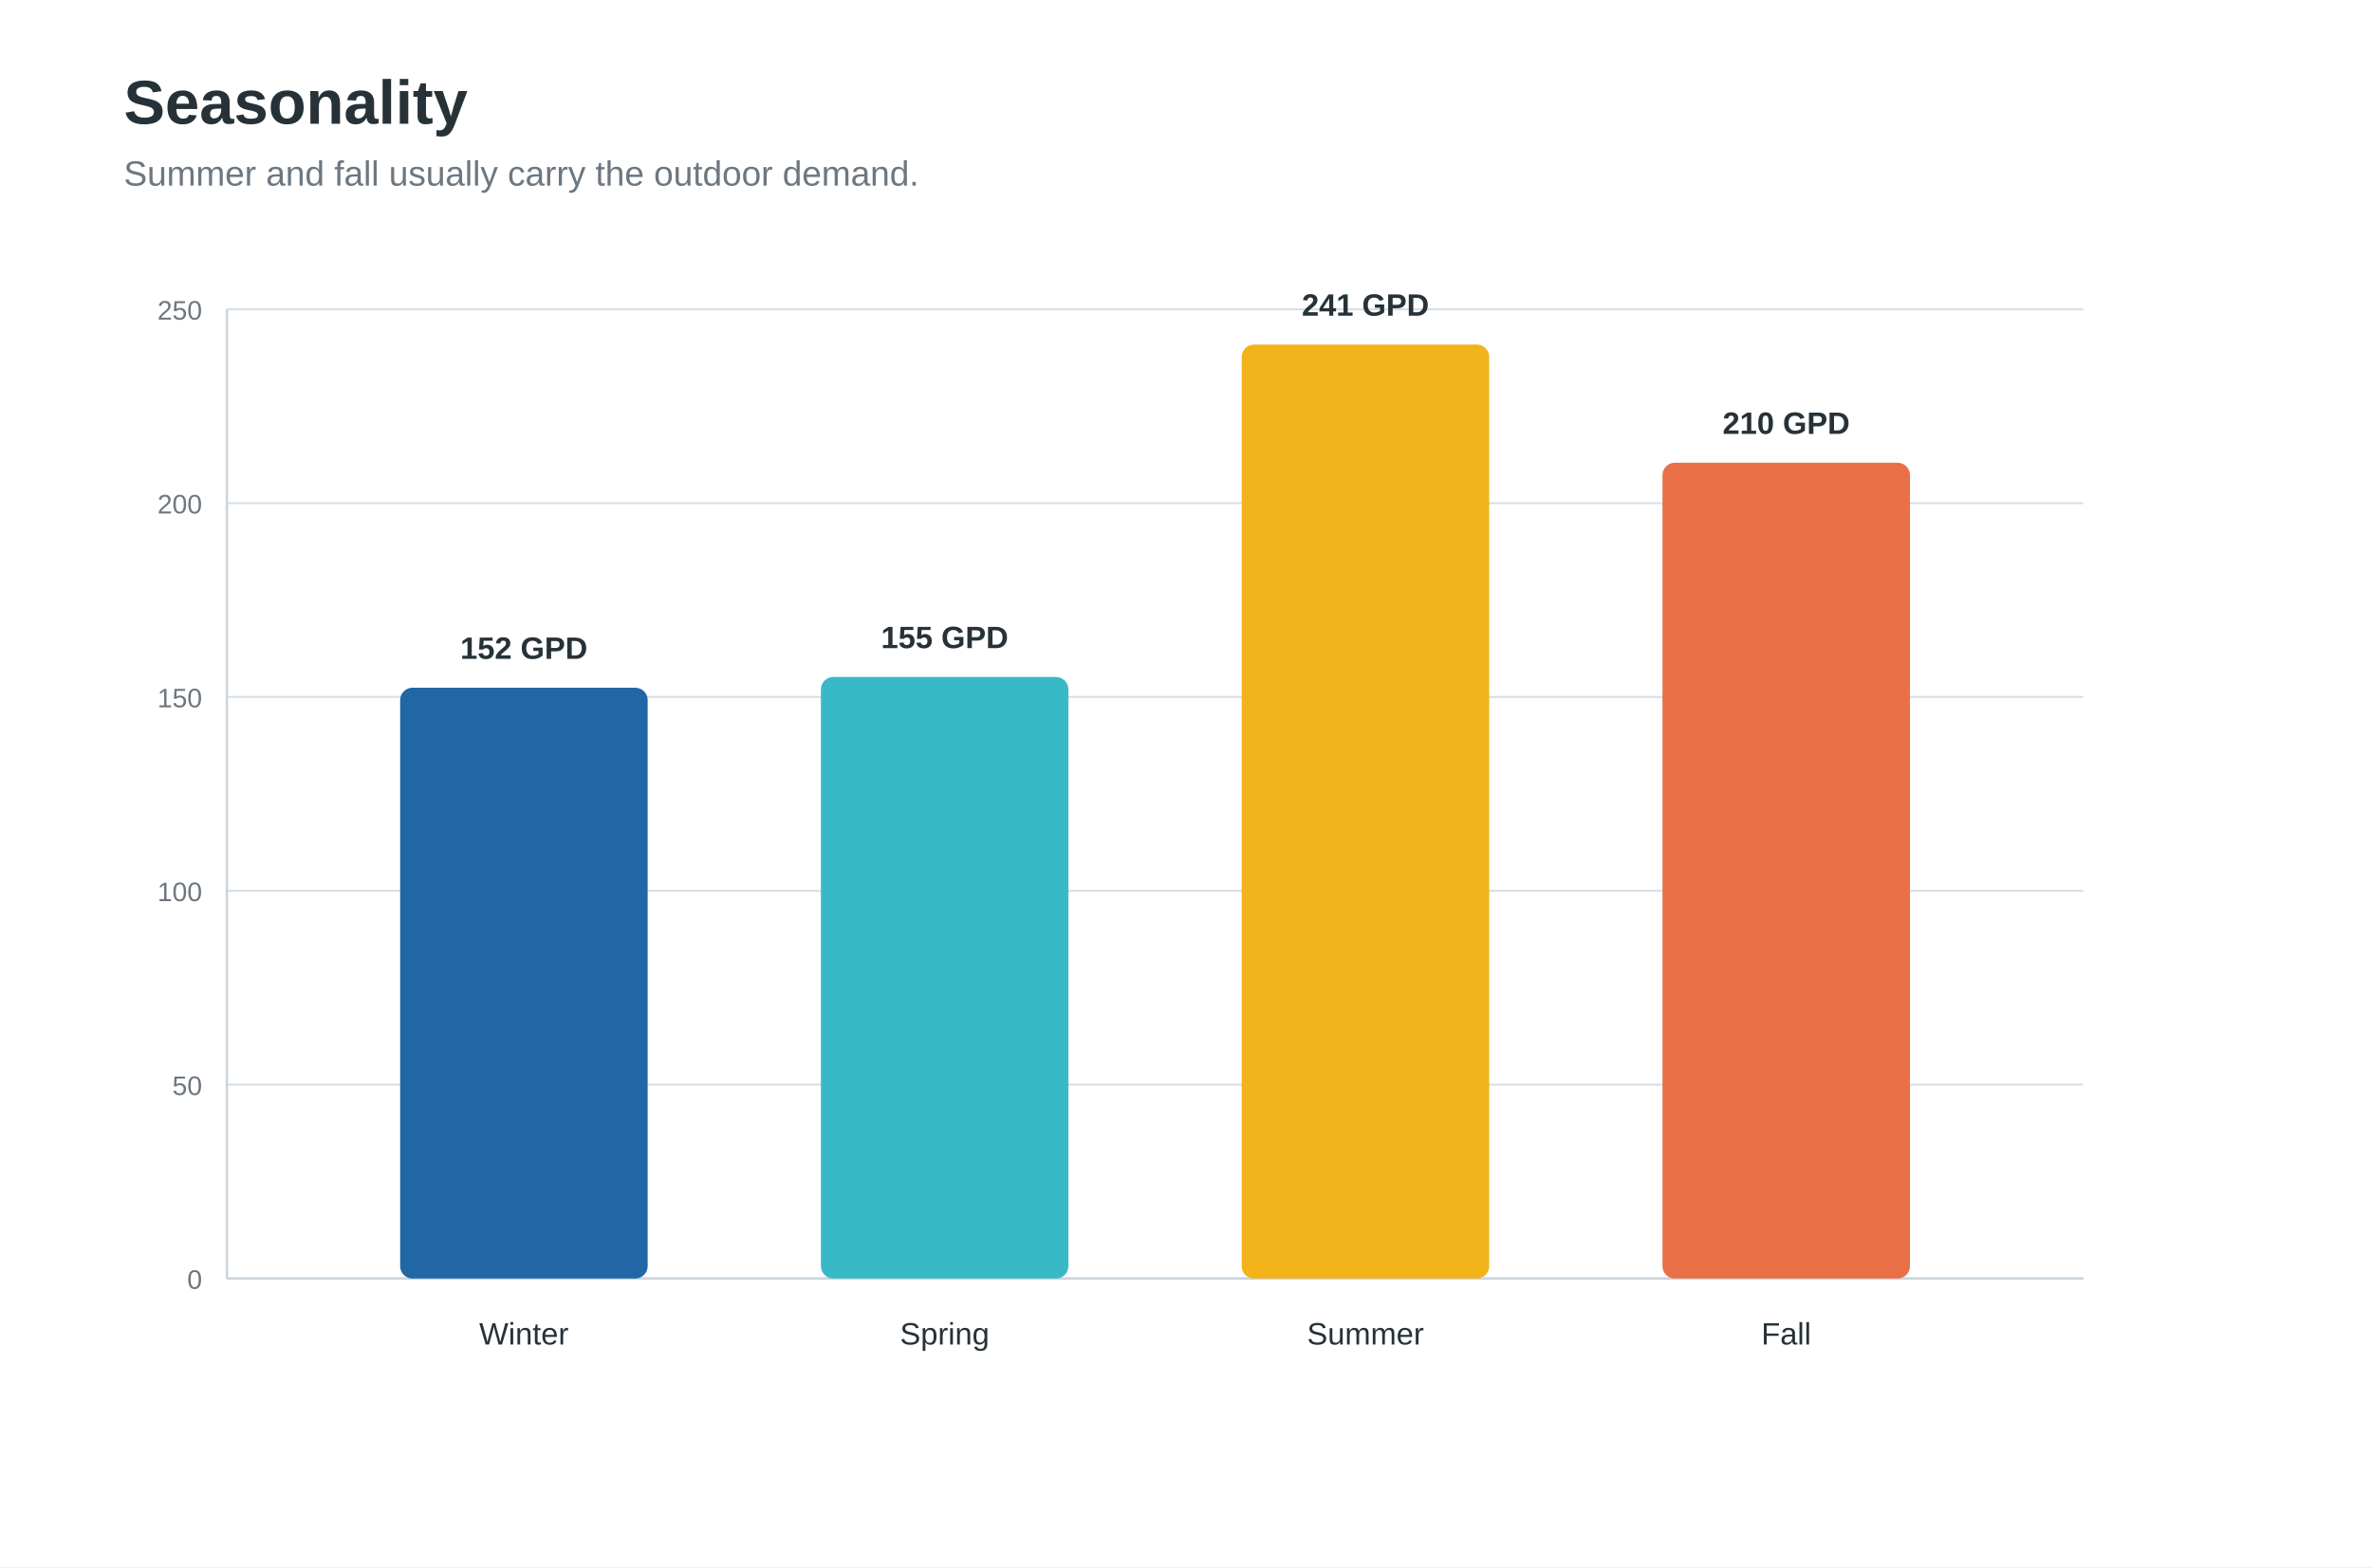
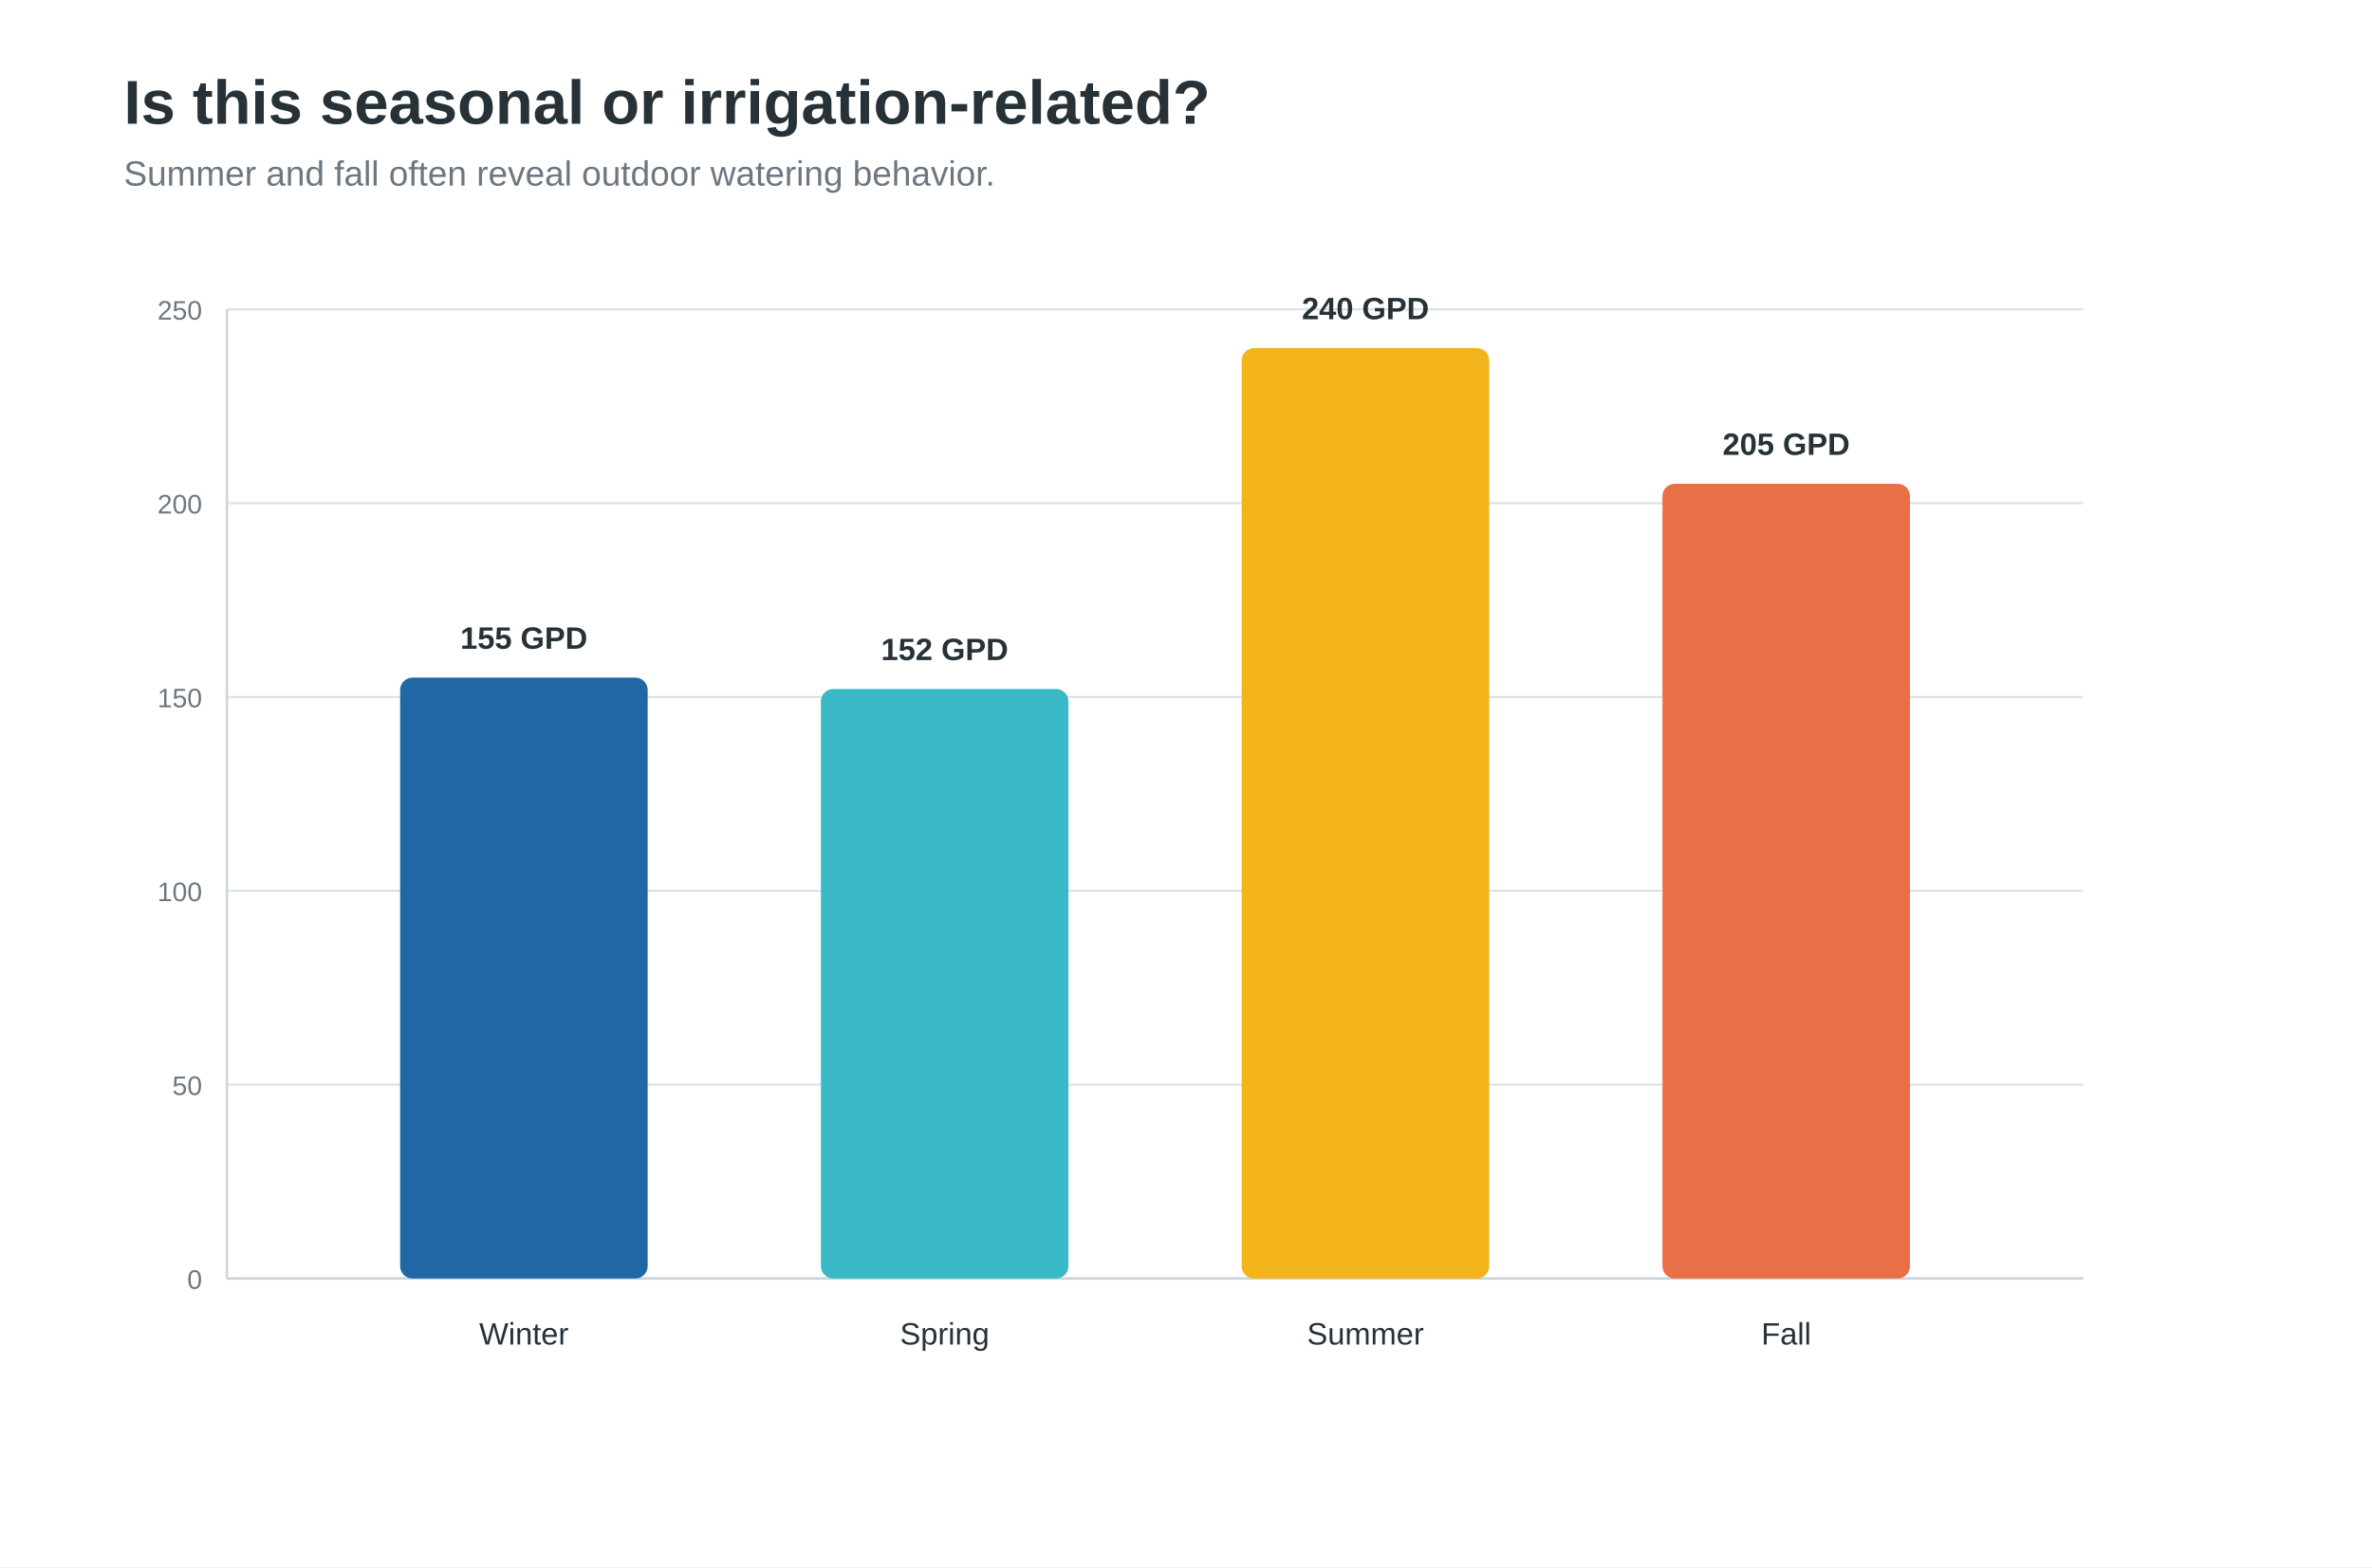
<svg xmlns="http://www.w3.org/2000/svg" width="1150" height="760" viewBox="0 0 1150 760">
  <rect width="100%" height="100%" fill="white" />
  <style>text{font-family:Arial,Helvetica,sans-serif;fill:#263238}.title{font-size:30px;font-weight:700}.sub{font-size:17px;fill:#6d7780}.small{font-size:13px;fill:#6d7780}.label{font-size:15px}.bold{font-weight:700}.grid{stroke:#e8edf1;stroke-width:1}.axis{stroke:#ccd5dc;stroke-width:1}.note{font-size:14px;fill:#6d7780}</style>
-   <text x="60.0" y="60.0" class="title" text-anchor="start">Seasonality</text>
-   <text x="60.0" y="90.0" class="sub" text-anchor="start">Summer and fall usually carry the outdoor demand.</text>
+   <text x="60.0" y="60.0" class="title" text-anchor="start">Is this seasonal or irrigation-related?</text>
+   <text x="60.0" y="90.0" class="sub" text-anchor="start">Summer and fall often reveal outdoor watering behavior.</text>
  <line x1="110.0" y1="620.0" x2="1010.0" y2="620.0" stroke="#d9e0e5" stroke-width="1" />
  <text x="98.0" y="625.0" class="small" text-anchor="end">0</text>
  <line x1="110.0" y1="526.0" x2="1010.0" y2="526.0" stroke="#d9e0e5" stroke-width="1" />
  <text x="98.0" y="531.0" class="small" text-anchor="end">50</text>
  <line x1="110.0" y1="432.0" x2="1010.0" y2="432.0" stroke="#d9e0e5" stroke-width="1" />
  <text x="98.0" y="437.0" class="small" text-anchor="end">100</text>
  <line x1="110.0" y1="338.0" x2="1010.0" y2="338.0" stroke="#d9e0e5" stroke-width="1" />
  <text x="98.0" y="343.0" class="small" text-anchor="end">150</text>
  <line x1="110.0" y1="244.0" x2="1010.0" y2="244.0" stroke="#d9e0e5" stroke-width="1" />
  <text x="98.0" y="249.0" class="small" text-anchor="end">200</text>
  <line x1="110.0" y1="150.0" x2="1010.0" y2="150.0" stroke="#d9e0e5" stroke-width="1" />
  <text x="98.0" y="155.0" class="small" text-anchor="end">250</text>
  <line x1="110.0" y1="620.0" x2="1010.0" y2="620.0" stroke="#ccd5dc" stroke-width="1.2" />
  <line x1="110.0" y1="150.0" x2="110.0" y2="620.0" stroke="#ccd5dc" stroke-width="1.2" />
-   <rect x="194.0" y="333.5" width="120.0" height="286.5" rx="6" fill="#2166a5" stroke="none" />
-   <text x="254.0" y="319.5" class="label" text-anchor="middle" style="font-weight:700">152 GPD</text>
+   <rect x="194.0" y="328.6" width="120.0" height="291.4" rx="6" fill="#2166a5" stroke="none" />
+   <text x="254.0" y="314.6" class="label" text-anchor="middle" style="font-weight:700">155 GPD</text>
  <text x="254.0" y="652.0" class="label" text-anchor="middle">Winter</text>
-   <rect x="398.0" y="328.3" width="120.0" height="291.7" rx="6" fill="#39b9c6" stroke="none" />
-   <text x="458.0" y="314.3" class="label" text-anchor="middle" style="font-weight:700">155 GPD</text>
+   <rect x="398.0" y="334.1" width="120.0" height="285.9" rx="6" fill="#39b9c6" stroke="none" />
+   <text x="458.0" y="320.1" class="label" text-anchor="middle" style="font-weight:700">152 GPD</text>
  <text x="458.0" y="652.0" class="label" text-anchor="middle">Spring</text>
-   <rect x="602.0" y="167.1" width="120.0" height="452.9" rx="6" fill="#f2b31b" stroke="none" />
-   <text x="662.0" y="153.1" class="label" text-anchor="middle" style="font-weight:700">241 GPD</text>
+   <rect x="602.0" y="168.8" width="120.0" height="451.2" rx="6" fill="#f2b31b" stroke="none" />
+   <text x="662.0" y="154.8" class="label" text-anchor="middle" style="font-weight:700">240 GPD</text>
  <text x="662.0" y="652.0" class="label" text-anchor="middle">Summer</text>
-   <rect x="806.0" y="224.4" width="120.0" height="395.6" rx="6" fill="#e96f47" stroke="none" />
-   <text x="866.0" y="210.4" class="label" text-anchor="middle" style="font-weight:700">210 GPD</text>
+   <rect x="806.0" y="234.6" width="120.0" height="385.4" rx="6" fill="#e96f47" stroke="none" />
+   <text x="866.0" y="220.6" class="label" text-anchor="middle" style="font-weight:700">205 GPD</text>
  <text x="866.0" y="652.0" class="label" text-anchor="middle">Fall</text>
</svg>
